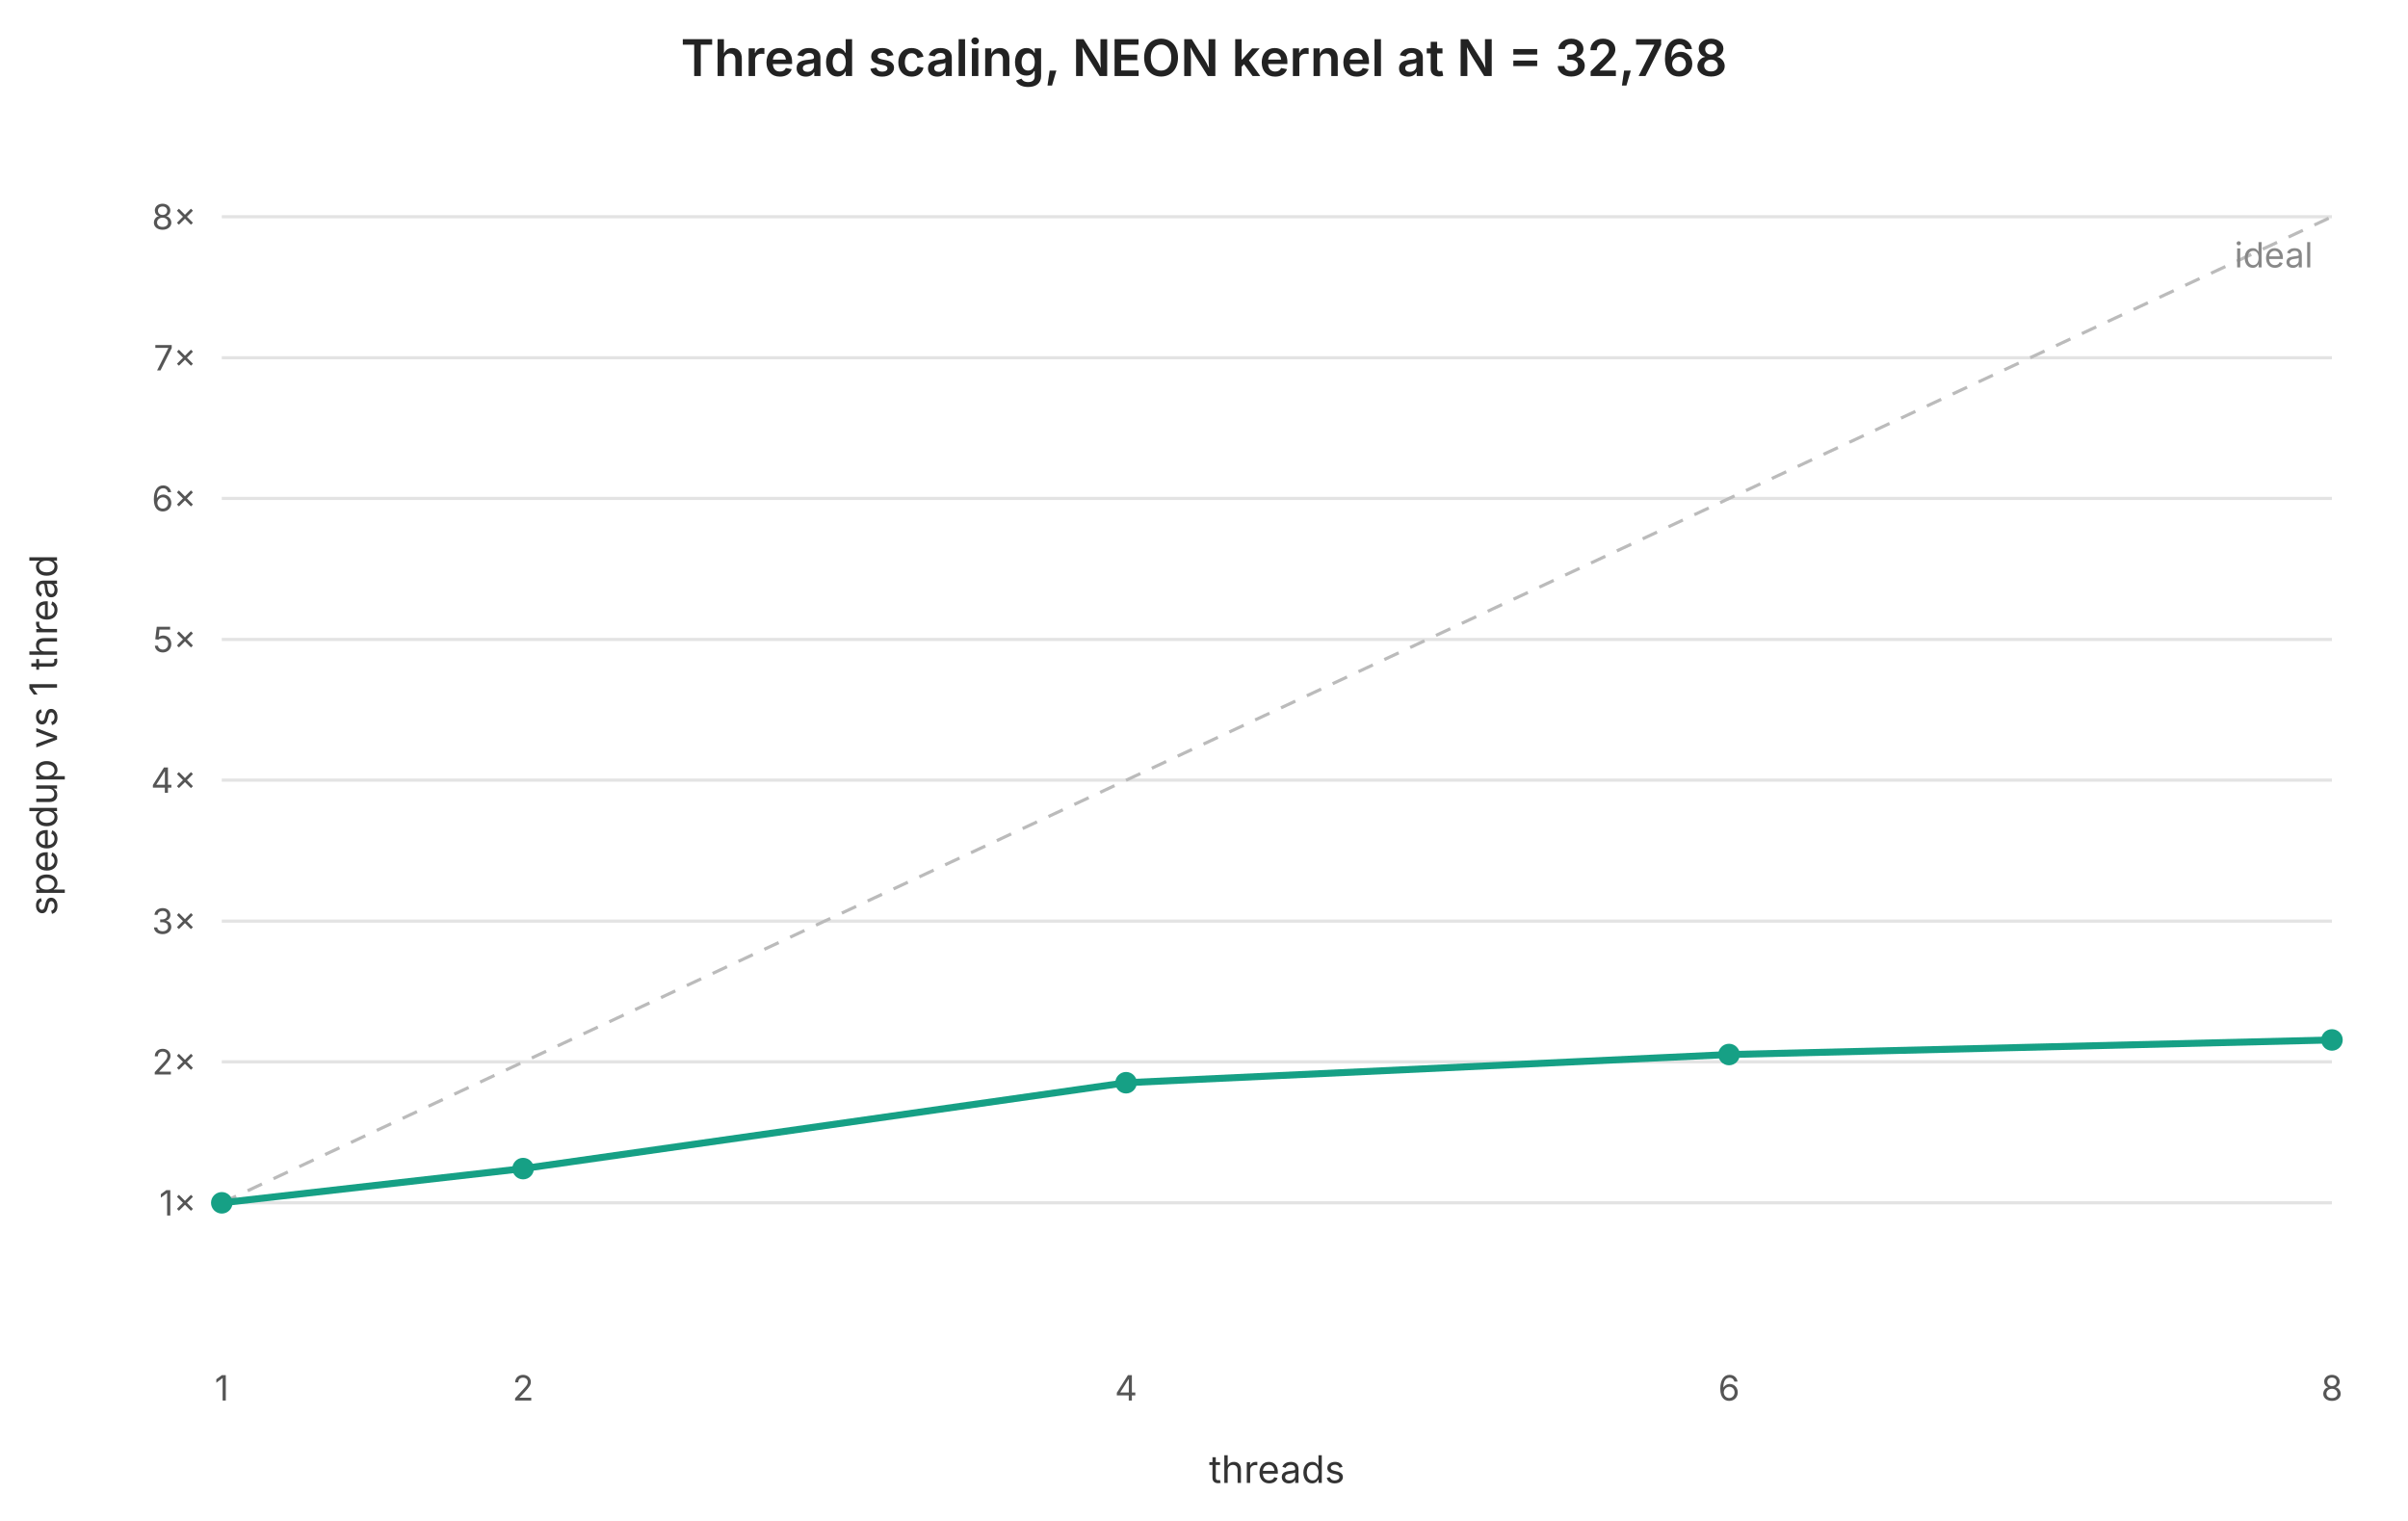
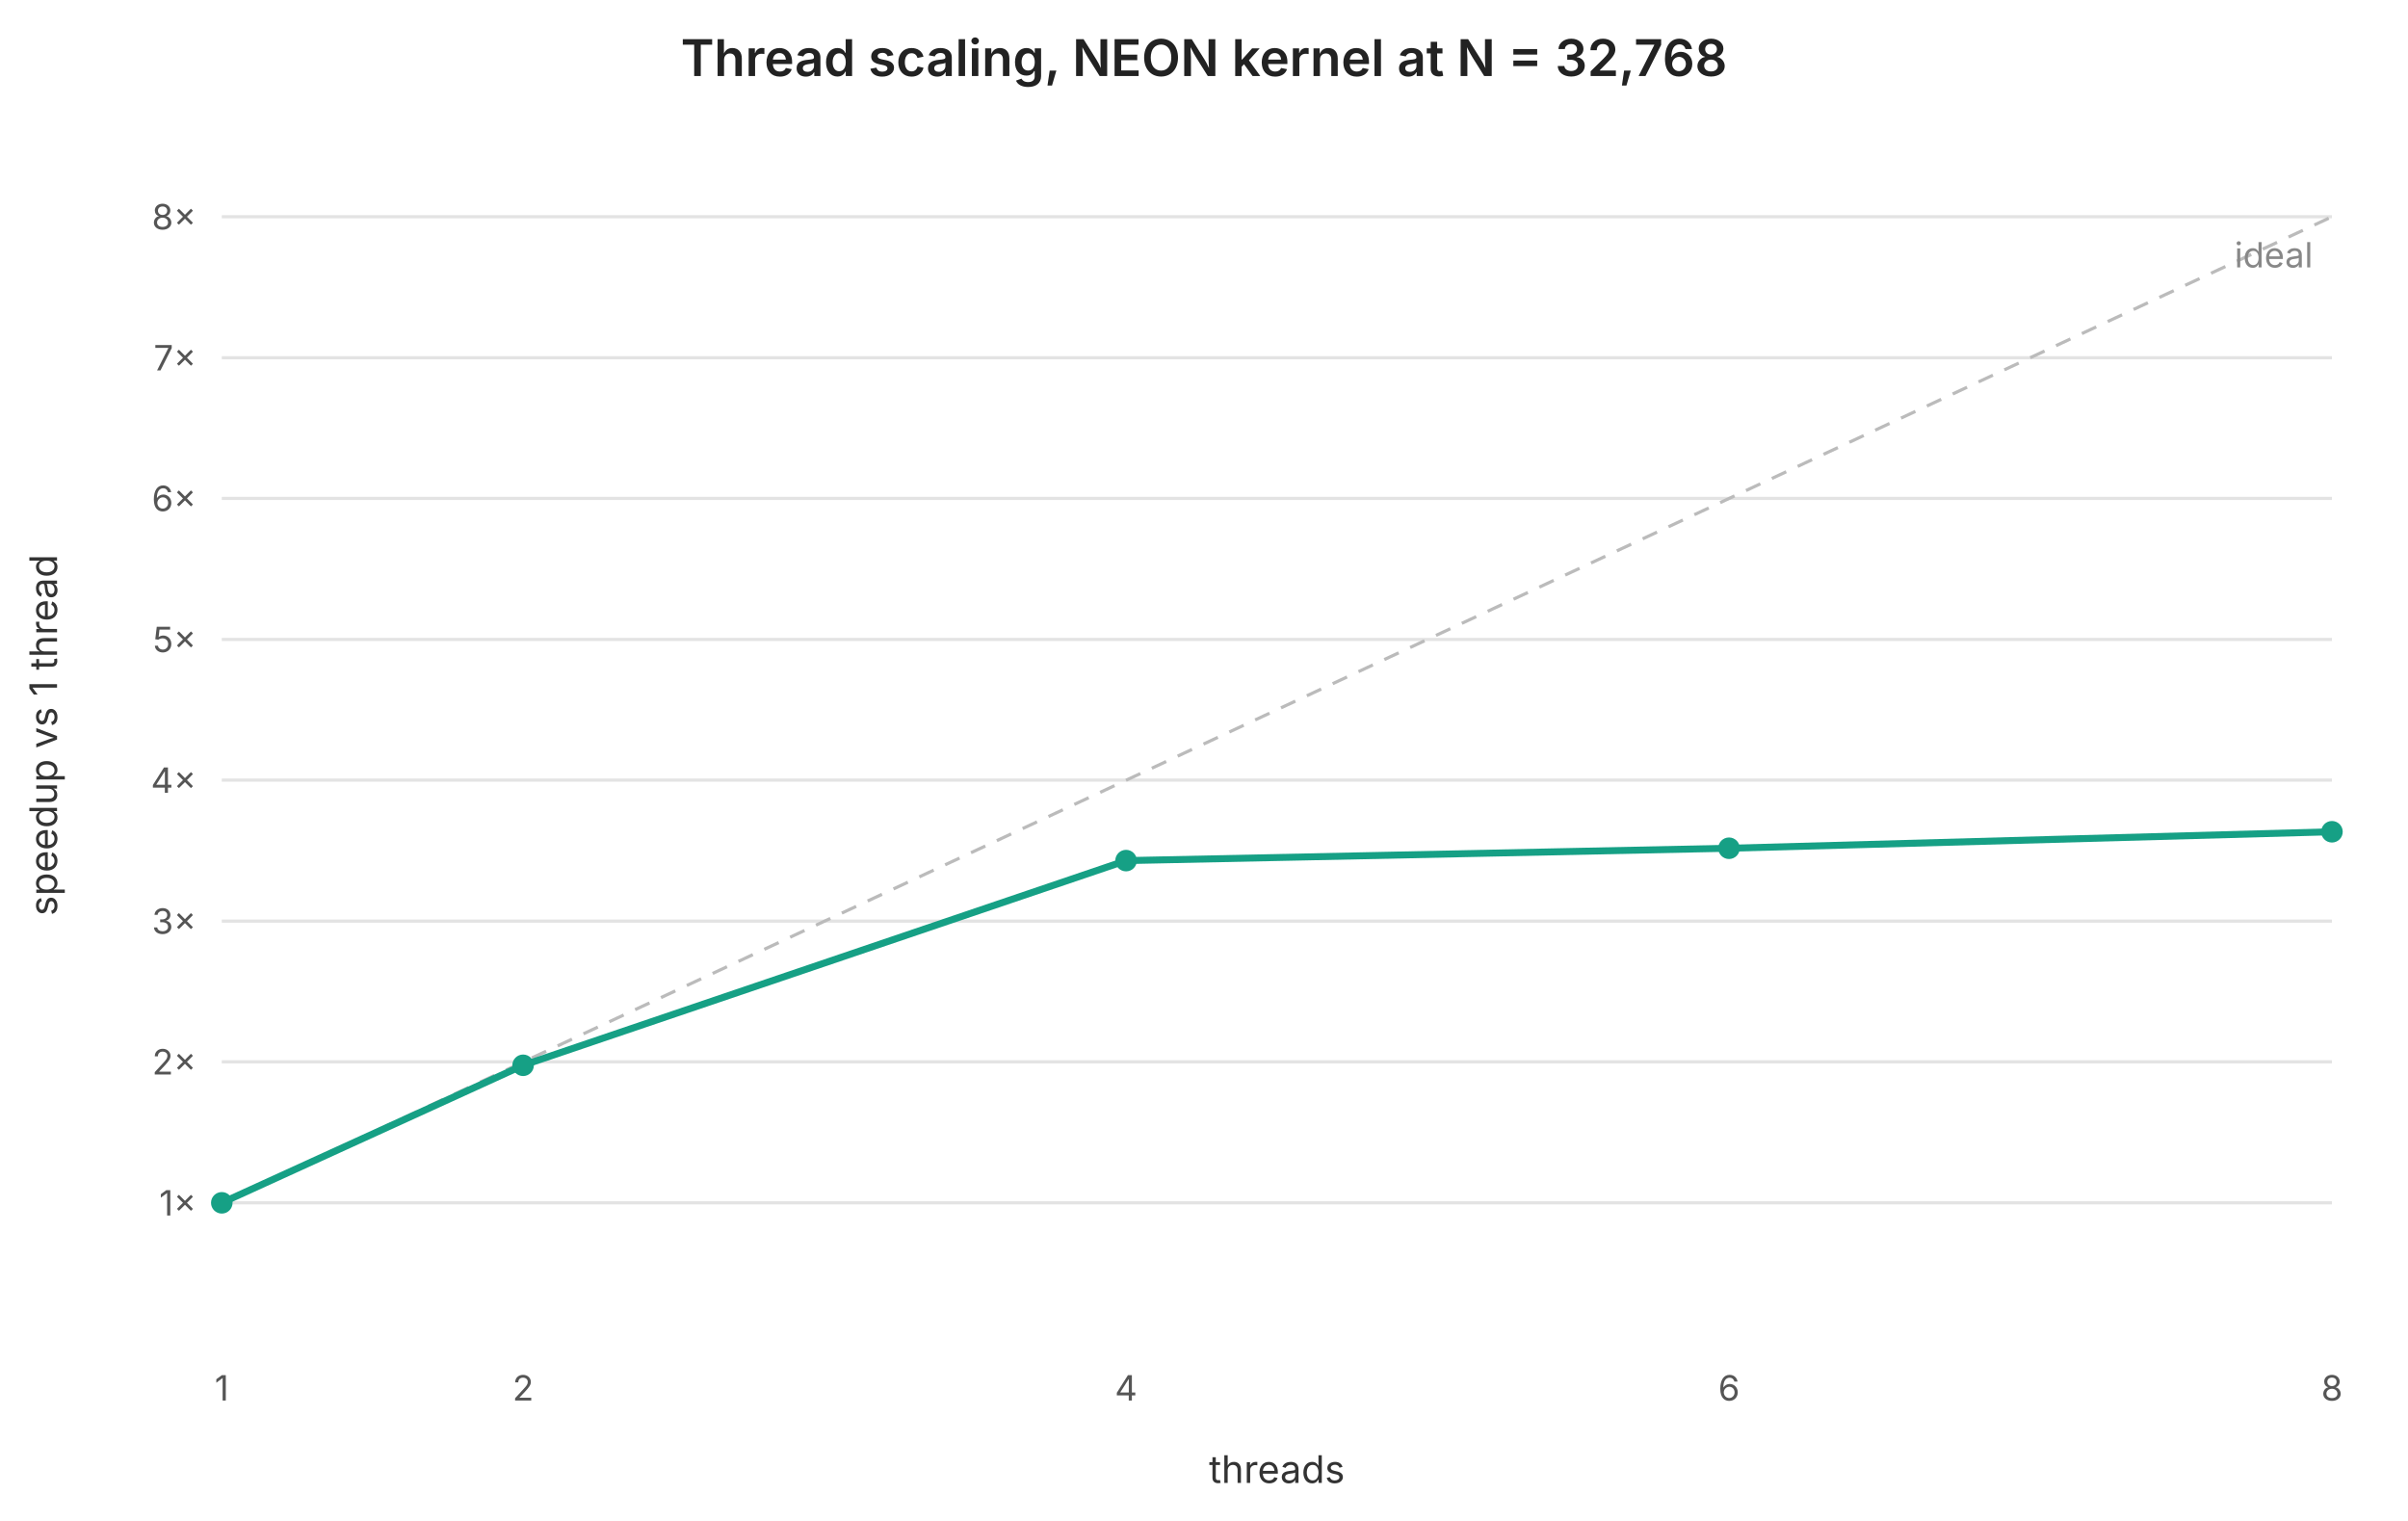
<svg xmlns="http://www.w3.org/2000/svg" width="760" height="480" viewBox="0 0 760 480" font-family="-apple-system, Segoe UI, sans-serif">
  <rect width="760" height="480" fill="#ffffff" />
  <text x="380.0" y="24" text-anchor="middle" font-size="16" font-weight="600" fill="#222">Thread scaling, NEON kernel at N = 32,768</text>
  <line x1="70" y1="379.6" x2="736" y2="379.6" stroke="#e3e3e3" />
  <text x="62" y="383.6" text-anchor="end" font-size="11" fill="#555">1×</text>
  <line x1="70" y1="335.1" x2="736" y2="335.1" stroke="#e3e3e3" />
  <text x="62" y="339.1" text-anchor="end" font-size="11" fill="#555">2×</text>
  <line x1="70" y1="290.7" x2="736" y2="290.7" stroke="#e3e3e3" />
  <text x="62" y="294.7" text-anchor="end" font-size="11" fill="#555">3×</text>
  <line x1="70" y1="246.2" x2="736" y2="246.2" stroke="#e3e3e3" />
  <text x="62" y="250.2" text-anchor="end" font-size="11" fill="#555">4×</text>
  <line x1="70" y1="201.8" x2="736" y2="201.8" stroke="#e3e3e3" />
  <text x="62" y="205.8" text-anchor="end" font-size="11" fill="#555">5×</text>
  <line x1="70" y1="157.3" x2="736" y2="157.3" stroke="#e3e3e3" />
  <text x="62" y="161.3" text-anchor="end" font-size="11" fill="#555">6×</text>
  <line x1="70" y1="112.9" x2="736" y2="112.9" stroke="#e3e3e3" />
  <text x="62" y="116.9" text-anchor="end" font-size="11" fill="#555">7×</text>
  <line x1="70" y1="68.4" x2="736" y2="68.4" stroke="#e3e3e3" />
  <text x="62" y="72.4" text-anchor="end" font-size="11" fill="#555">8×</text>
  <text x="70.0" y="442" text-anchor="middle" font-size="11" fill="#555">1</text>
  <text x="165.1" y="442" text-anchor="middle" font-size="11" fill="#555">2</text>
  <text x="355.4" y="442" text-anchor="middle" font-size="11" fill="#555">4</text>
  <text x="545.7" y="442" text-anchor="middle" font-size="11" fill="#555">6</text>
  <text x="736.0" y="442" text-anchor="middle" font-size="11" fill="#555">8</text>
  <line x1="70.0" y1="379.6" x2="736.0" y2="68.4" stroke="#bbb" stroke-dasharray="5,4" />
  <text x="730.0" y="84.4" text-anchor="end" font-size="11" fill="#888">ideal</text>
-   <polyline points="70.0,379.6 165.1,368.8 355.4,341.7 545.7,332.8 736.0,328.2" fill="none" stroke="#16a085" stroke-width="2.2" />
+   <polyline points="70.0,379.6 165.1,336.2 355.4,271.6 545.7,267.7 736.0,262.5" fill="none" stroke="#16a085" stroke-width="2.2" />
  <circle cx="70.0" cy="379.6" r="3.4" fill="#16a085" />
-   <circle cx="165.1" cy="368.8" r="3.4" fill="#16a085" />
-   <circle cx="355.4" cy="341.7" r="3.4" fill="#16a085" />
-   <circle cx="545.7" cy="332.8" r="3.4" fill="#16a085" />
-   <circle cx="736.0" cy="328.2" r="3.4" fill="#16a085" />
+   <circle cx="165.1" cy="336.2" r="3.4" fill="#16a085" />
+   <circle cx="355.4" cy="271.6" r="3.4" fill="#16a085" />
+   <circle cx="545.7" cy="267.7" r="3.4" fill="#16a085" />
+   <circle cx="736.0" cy="262.5" r="3.4" fill="#16a085" />
  <text x="18" y="232.0" font-size="12" fill="#333" transform="rotate(-90 18 232.0)" text-anchor="middle">speedup vs 1 thread</text>
  <text x="403.0" y="468" text-anchor="middle" font-size="12" fill="#333">threads</text>
</svg>
